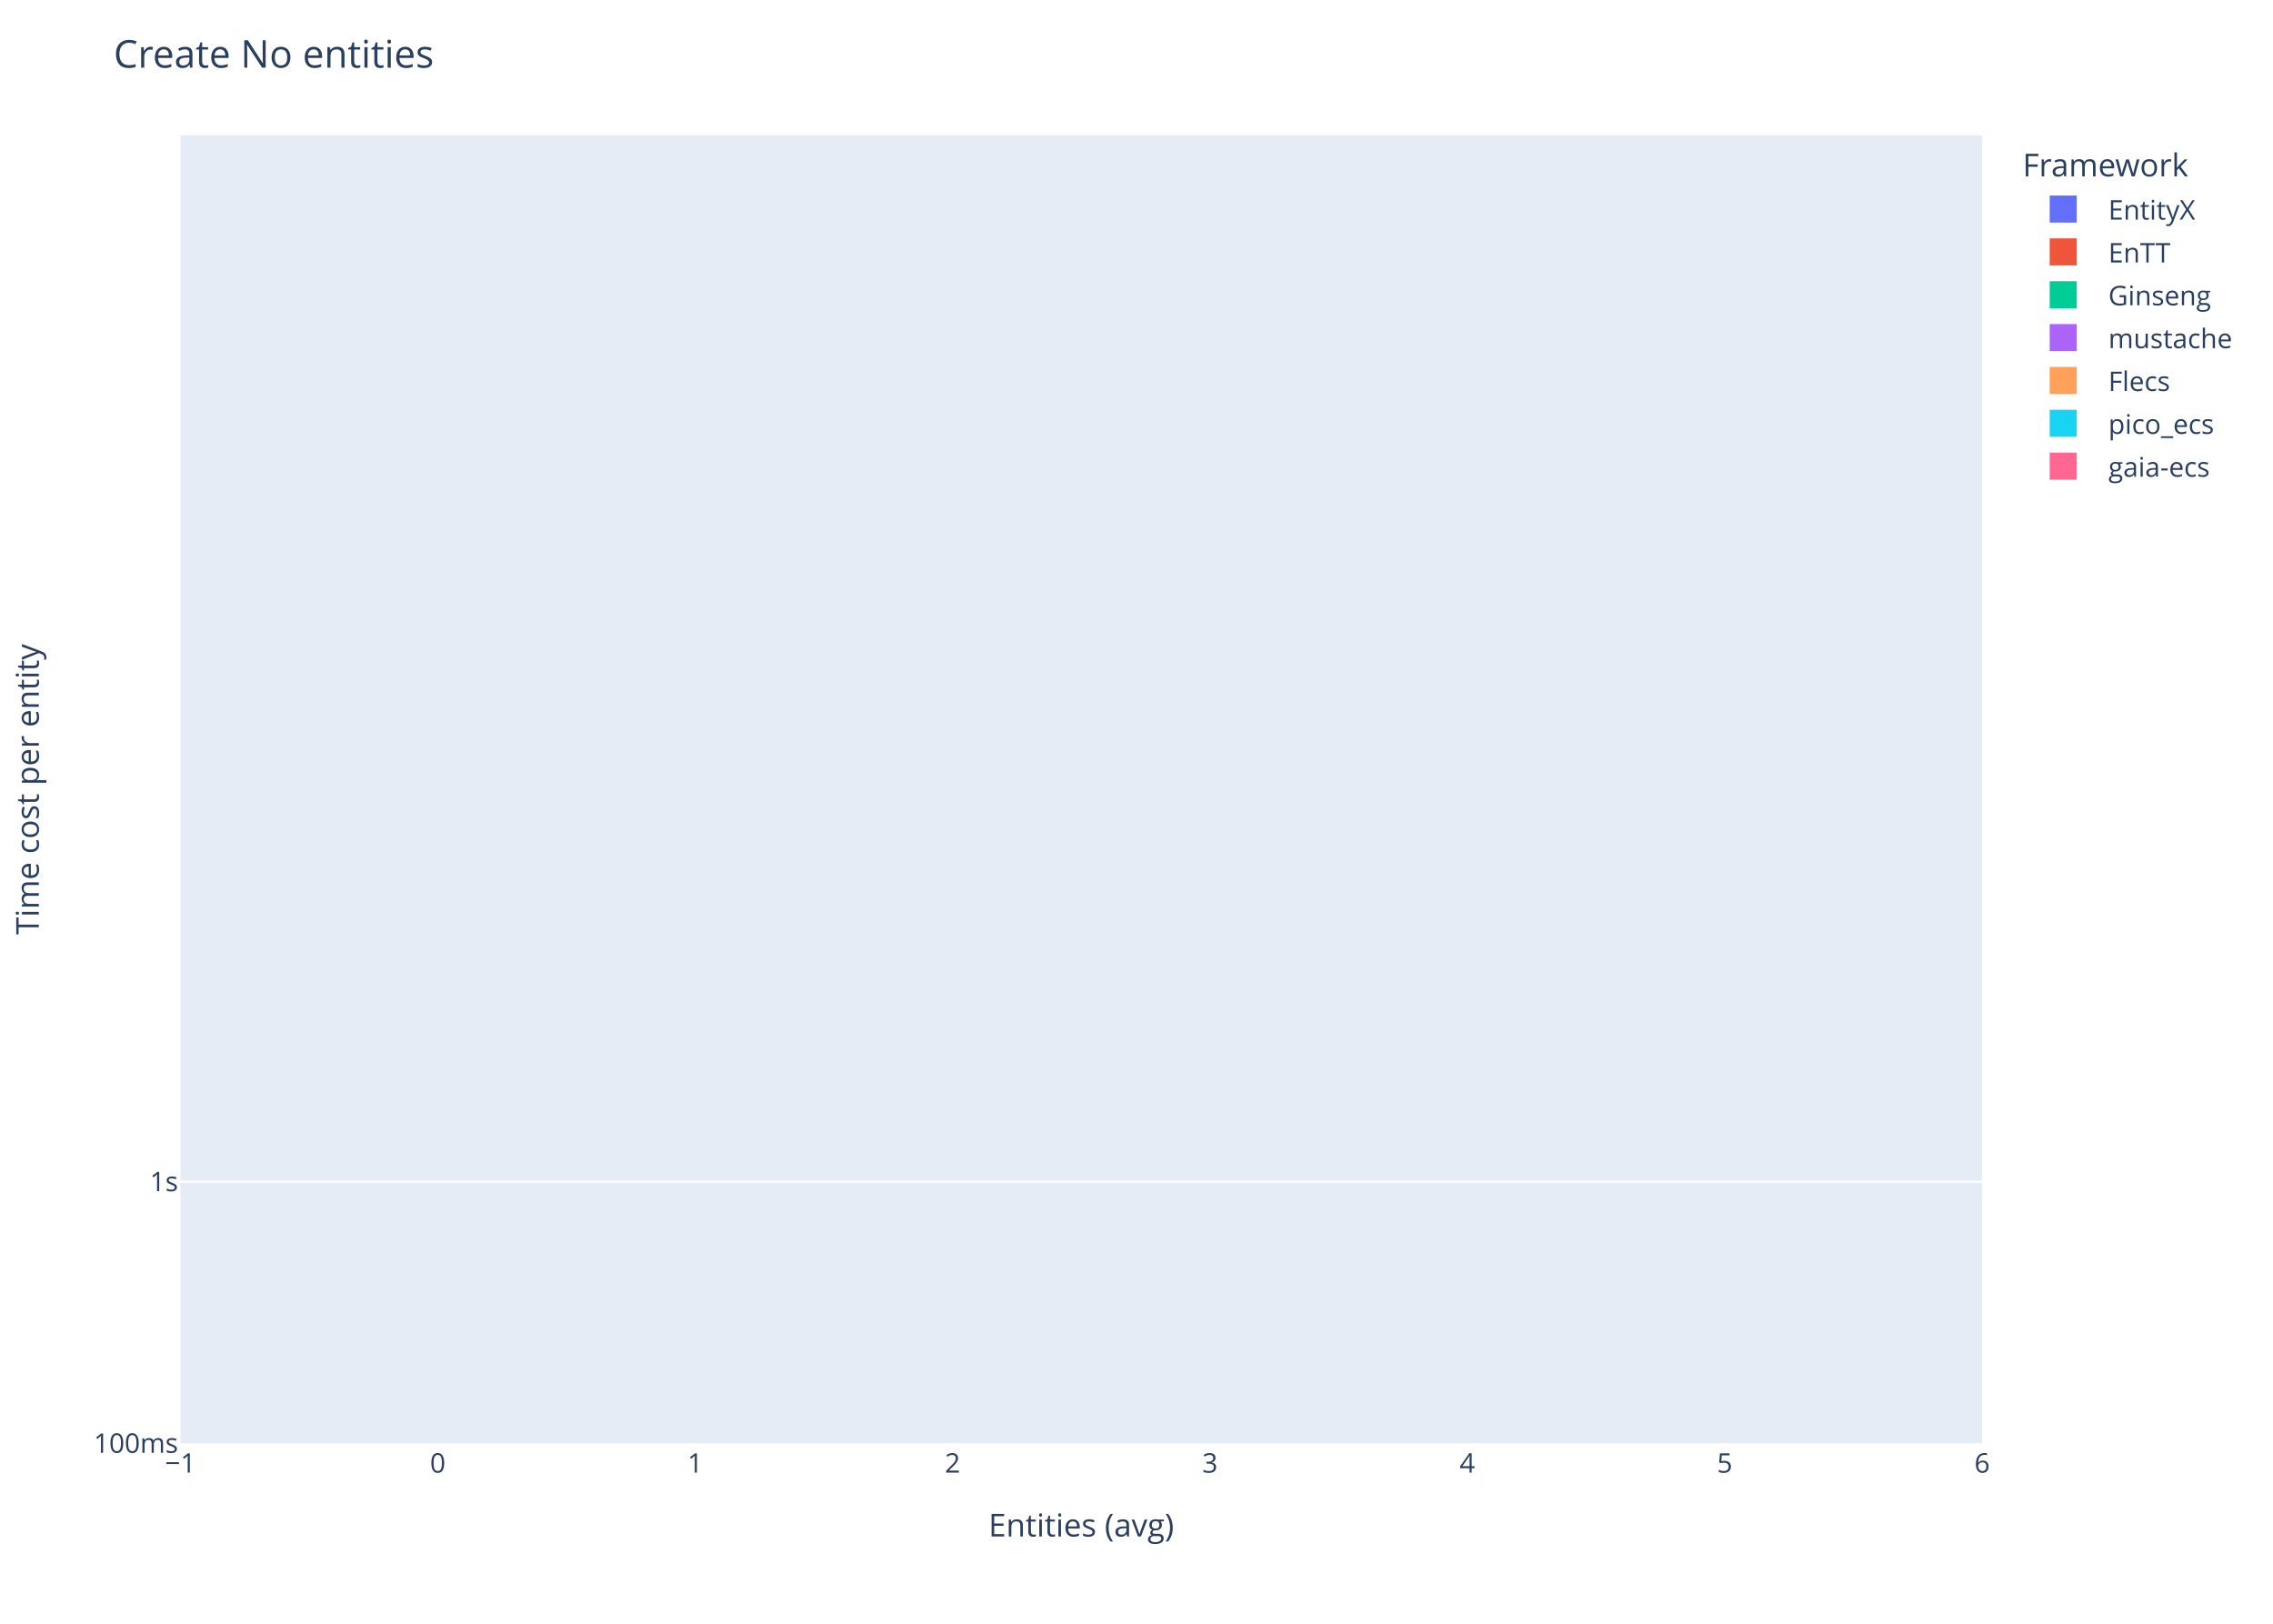
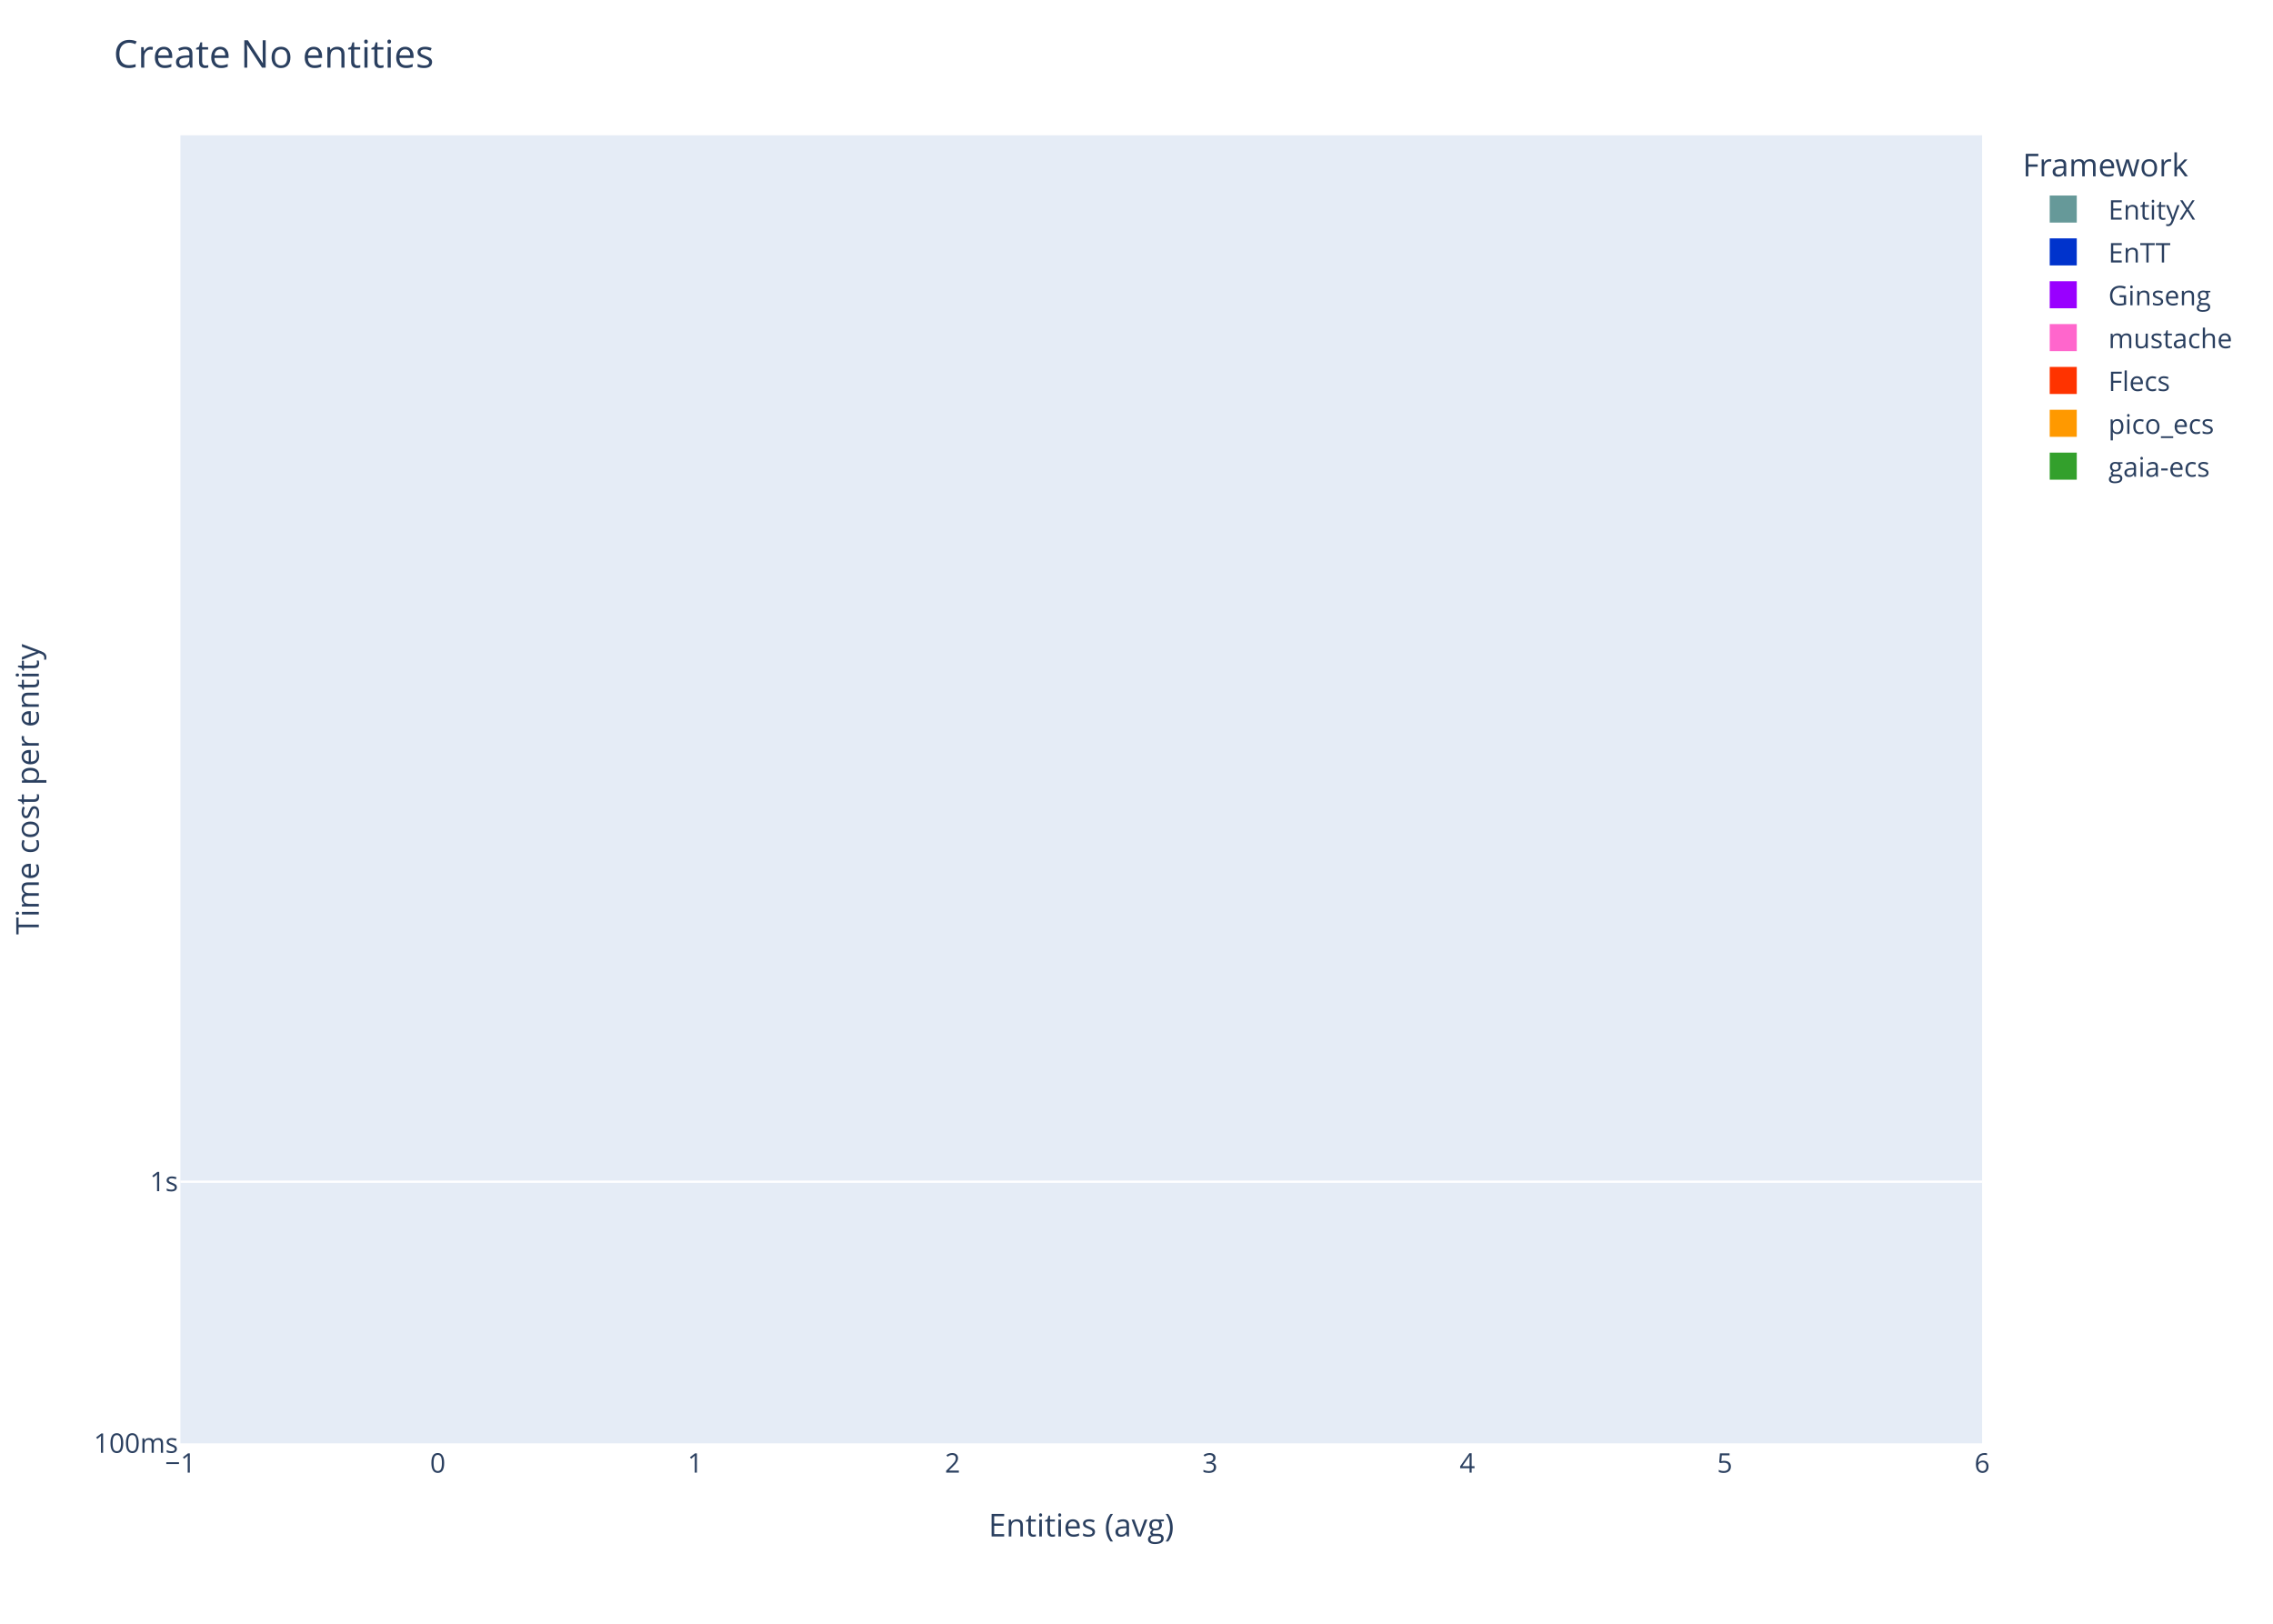
<svg xmlns="http://www.w3.org/2000/svg" class="main-svg" width="1008" height="720" style="" viewBox="0 0 1008 720">
  <rect x="0" y="0" width="1008" height="720" style="fill: rgb(255, 255, 255); fill-opacity: 1;" />
-   <defs id="defs-51c264">
+   <defs id="defs-bddfd4">
    <g class="clips">
-       <clipPath id="clip51c264xyplot" class="plotclip">
+       <clipPath id="clipbddfd4xyplot" class="plotclip">
        <rect width="799" height="580" />
      </clipPath>
-       <clipPath class="axesclip" id="clip51c264x">
+       <clipPath class="axesclip" id="clipbddfd4x">
        <rect x="80" y="0" width="799" height="720" />
      </clipPath>
-       <clipPath class="axesclip" id="clip51c264y">
+       <clipPath class="axesclip" id="clipbddfd4y">
        <rect x="0" y="60" width="1008" height="580" />
      </clipPath>
-       <clipPath class="axesclip" id="clip51c264xy">
+       <clipPath class="axesclip" id="clipbddfd4xy">
        <rect x="80" y="60" width="799" height="580" />
      </clipPath>
    </g>
    <g class="gradients" />
    <g class="patterns" />
  </defs>
  <g class="bglayer">
    <rect class="bg" x="80" y="60" width="799" height="580" style="fill: rgb(229, 236, 246); fill-opacity: 1; stroke-width: 0;" />
  </g>
  <g class="layer-below">
    <g class="imagelayer" />
    <g class="shapelayer" />
  </g>
  <g class="cartesianlayer">
    <g class="subplot xy">
      <g class="layer-subplot">
        <g class="shapelayer" />
        <g class="imagelayer" />
      </g>
      <g class="minor-gridlayer">
        <g class="x" />
        <g class="y" />
      </g>
      <g class="gridlayer">
        <g class="x" />
        <g class="y">
          <path class="ygrid crisp" transform="translate(0,524)" d="M80,0h799" style="stroke: rgb(255, 255, 255); stroke-opacity: 1; stroke-width: 1px;" />
        </g>
      </g>
      <g class="zerolinelayer" />
      <path class="xlines-below" />
      <path class="ylines-below" />
      <g class="overlines-below" />
      <g class="xaxislayer-below" />
      <g class="yaxislayer-below" />
      <g class="overaxes-below" />
-       <g class="plot" transform="translate(80,60)" clip-path="url(#clip51c264xyplot)">
+       <g class="plot" transform="translate(80,60)" clip-path="url(#clipbddfd4xyplot)">
        <g class="barlayer mlayer">
          <g class="trace bars" style="opacity: 1;">
            <g class="points">
              <g class="point">
-                 <path d="M0,0Z" style="vector-effect: none; opacity: 1; stroke-width: 0px; fill: rgb(99, 110, 250); fill-opacity: 1;" />
-               </g>
-             </g>
-           </g>
-           <g class="trace bars" style="opacity: 1;">
-             <g class="points">
-               <g class="point">
-                 <path d="M0,0Z" style="vector-effect: none; opacity: 1; stroke-width: 0px; fill: rgb(239, 85, 59); fill-opacity: 1;" />
-               </g>
-             </g>
-           </g>
-           <g class="trace bars" style="opacity: 1;">
-             <g class="points">
-               <g class="point">
-                 <path d="M0,0Z" style="vector-effect: none; opacity: 1; stroke-width: 0px; fill: rgb(0, 204, 150); fill-opacity: 1;" />
-               </g>
-             </g>
-           </g>
-           <g class="trace bars" style="opacity: 1;">
-             <g class="points">
-               <g class="point">
-                 <path d="M0,0Z" style="vector-effect: none; opacity: 1; stroke-width: 0px; fill: rgb(171, 99, 250); fill-opacity: 1;" />
-               </g>
-             </g>
-           </g>
-           <g class="trace bars" style="opacity: 1;">
-             <g class="points">
-               <g class="point">
-                 <path d="M0,0Z" style="vector-effect: none; opacity: 1; stroke-width: 0px; fill: rgb(255, 161, 90); fill-opacity: 1;" />
-               </g>
-             </g>
-           </g>
-           <g class="trace bars" style="opacity: 1;">
-             <g class="points">
-               <g class="point">
-                 <path d="M0,0Z" style="vector-effect: none; opacity: 1; stroke-width: 0px; fill: rgb(25, 211, 243); fill-opacity: 1;" />
-               </g>
-             </g>
-           </g>
-           <g class="trace bars" style="opacity: 1;">
-             <g class="points">
-               <g class="point">
-                 <path d="M0,0Z" style="vector-effect: none; opacity: 1; stroke-width: 0px; fill: rgb(255, 102, 146); fill-opacity: 1;" />
+                 <path d="M0,0Z" style="vector-effect: none; opacity: 1; stroke-width: 0px; fill: rgb(102, 153, 153); fill-opacity: 1;" />
+               </g>
+             </g>
+           </g>
+           <g class="trace bars" style="opacity: 1;">
+             <g class="points">
+               <g class="point">
+                 <path d="M0,0Z" style="vector-effect: none; opacity: 1; stroke-width: 0px; fill: rgb(0, 51, 204); fill-opacity: 1;" />
+               </g>
+             </g>
+           </g>
+           <g class="trace bars" style="opacity: 1;">
+             <g class="points">
+               <g class="point">
+                 <path d="M0,0Z" style="vector-effect: none; opacity: 1; stroke-width: 0px; fill: rgb(153, 0, 255); fill-opacity: 1;" />
+               </g>
+             </g>
+           </g>
+           <g class="trace bars" style="opacity: 1;">
+             <g class="points">
+               <g class="point">
+                 <path d="M0,0Z" style="vector-effect: none; opacity: 1; stroke-width: 0px; fill: rgb(255, 102, 204); fill-opacity: 1;" />
+               </g>
+             </g>
+           </g>
+           <g class="trace bars" style="opacity: 1;">
+             <g class="points">
+               <g class="point">
+                 <path d="M0,0Z" style="vector-effect: none; opacity: 1; stroke-width: 0px; fill: rgb(255, 51, 0); fill-opacity: 1;" />
+               </g>
+             </g>
+           </g>
+           <g class="trace bars" style="opacity: 1;">
+             <g class="points">
+               <g class="point">
+                 <path d="M0,0Z" style="vector-effect: none; opacity: 1; stroke-width: 0px; fill: rgb(255, 153, 0); fill-opacity: 1;" />
+               </g>
+             </g>
+           </g>
+           <g class="trace bars" style="opacity: 1;">
+             <g class="points">
+               <g class="point">
+                 <path d="M0,0Z" style="vector-effect: none; opacity: 1; stroke-width: 0px; fill: rgb(51, 160, 44); fill-opacity: 1;" />
              </g>
            </g>
          </g>
        </g>
      </g>
      <g class="overplot" />
      <path class="xlines-above crisp" d="M0,0" style="fill: none;" />
      <path class="ylines-above crisp" d="M0,0" style="fill: none;" />
      <g class="overlines-above" />
      <g class="xaxislayer-above">
        <g class="xtick">
          <text text-anchor="middle" x="0" y="653" transform="translate(80,0)" style="font-family: 'Open Sans', verdana, arial, sans-serif; font-size: 12px; fill: rgb(42, 63, 95); fill-opacity: 1; white-space: pre; opacity: 1;">−1</text>
        </g>
        <g class="xtick">
          <text text-anchor="middle" x="0" y="653" style="font-family: 'Open Sans', verdana, arial, sans-serif; font-size: 12px; fill: rgb(42, 63, 95); fill-opacity: 1; white-space: pre; opacity: 1;" transform="translate(194.14,0)">0</text>
        </g>
        <g class="xtick">
          <text text-anchor="middle" x="0" y="653" style="font-family: 'Open Sans', verdana, arial, sans-serif; font-size: 12px; fill: rgb(42, 63, 95); fill-opacity: 1; white-space: pre; opacity: 1;" transform="translate(308.29,0)">1</text>
        </g>
        <g class="xtick">
          <text text-anchor="middle" x="0" y="653" style="font-family: 'Open Sans', verdana, arial, sans-serif; font-size: 12px; fill: rgb(42, 63, 95); fill-opacity: 1; white-space: pre; opacity: 1;" transform="translate(422.43,0)">2</text>
        </g>
        <g class="xtick">
          <text text-anchor="middle" x="0" y="653" style="font-family: 'Open Sans', verdana, arial, sans-serif; font-size: 12px; fill: rgb(42, 63, 95); fill-opacity: 1; white-space: pre; opacity: 1;" transform="translate(536.57,0)">3</text>
        </g>
        <g class="xtick">
          <text text-anchor="middle" x="0" y="653" style="font-family: 'Open Sans', verdana, arial, sans-serif; font-size: 12px; fill: rgb(42, 63, 95); fill-opacity: 1; white-space: pre; opacity: 1;" transform="translate(650.71,0)">4</text>
        </g>
        <g class="xtick">
          <text text-anchor="middle" x="0" y="653" style="font-family: 'Open Sans', verdana, arial, sans-serif; font-size: 12px; fill: rgb(42, 63, 95); fill-opacity: 1; white-space: pre; opacity: 1;" transform="translate(764.86,0)">5</text>
        </g>
        <g class="xtick">
          <text text-anchor="middle" x="0" y="653" style="font-family: 'Open Sans', verdana, arial, sans-serif; font-size: 12px; fill: rgb(42, 63, 95); fill-opacity: 1; white-space: pre; opacity: 1;" transform="translate(879,0)">6</text>
        </g>
      </g>
      <g class="yaxislayer-above">
        <g class="ytick">
          <text text-anchor="end" x="79" y="4.2" transform="translate(0,640)" style="font-family: 'Open Sans', verdana, arial, sans-serif; font-size: 12px; fill: rgb(42, 63, 95); fill-opacity: 1; white-space: pre; opacity: 1;">100ms</text>
        </g>
        <g class="ytick">
          <text text-anchor="end" x="79" y="4.2" style="font-family: 'Open Sans', verdana, arial, sans-serif; font-size: 12px; fill: rgb(42, 63, 95); fill-opacity: 1; white-space: pre; opacity: 1;" transform="translate(0,524)">1s</text>
        </g>
      </g>
      <g class="overaxes-above" />
    </g>
  </g>
  <g class="polarlayer" />
  <g class="smithlayer" />
  <g class="ternarylayer" />
  <g class="geolayer" />
  <g class="funnelarealayer" />
  <g class="pielayer" />
  <g class="iciclelayer" />
  <g class="treemaplayer" />
  <g class="sunburstlayer" />
  <g class="glimages" />
-   <defs id="topdefs-51c264">
+   <defs id="topdefs-bddfd4">
    <g class="clips" />
-     <clipPath id="legend51c264">
+     <clipPath id="legendbddfd4">
      <rect width="101" height="162" x="0" y="0" />
    </clipPath>
  </defs>
  <g class="layer-above">
    <g class="imagelayer" />
    <g class="shapelayer" />
  </g>
  <g class="infolayer">
    <g class="legend" pointer-events="all" transform="translate(894.98,60)">
      <rect class="bg" shape-rendering="crispEdges" style="stroke: rgb(68, 68, 68); stroke-opacity: 1; fill: rgb(255, 255, 255); fill-opacity: 1; stroke-width: 0px;" width="101" height="162" x="0" y="0" />
-       <g class="scrollbox" transform="" clip-path="url(#legend51c264)">
+       <g class="scrollbox" transform="" clip-path="url(#legendbddfd4)">
        <text class="legendtitletext" text-anchor="start" x="2" y="18.2" style="font-family: 'Open Sans', verdana, arial, sans-serif; font-size: 14px; fill: rgb(42, 63, 95); fill-opacity: 1; white-space: pre;">Framework</text>
        <g class="groups" transform="">
          <g class="traces" transform="translate(0,32.7)" style="opacity: 1;">
            <text class="legendtext" text-anchor="start" x="40" y="4.68" style="font-family: 'Open Sans', verdana, arial, sans-serif; font-size: 12px; fill: rgb(42, 63, 95); fill-opacity: 1; white-space: pre;">EntityX</text>
            <g class="layers" style="opacity: 1;">
              <g class="legendfill" />
              <g class="legendlines" />
              <g class="legendsymbols">
                <g class="legendpoints">
-                   <path class="legendundefined" d="M6,6H-6V-6H6Z" transform="translate(20,0)" style="stroke-width: 0px; fill: rgb(99, 110, 250); fill-opacity: 1;" />
+                   <path class="legendundefined" d="M6,6H-6V-6H6Z" transform="translate(20,0)" style="stroke-width: 0px; fill: rgb(102, 153, 153); fill-opacity: 1;" />
                </g>
              </g>
            </g>
            <rect class="legendtoggle" x="0" y="-9.5" width="95.25" height="19" style="fill: rgb(0, 0, 0); fill-opacity: 0;" />
          </g>
        </g>
        <g class="groups" transform="">
          <g class="traces" transform="translate(0,51.7)" style="opacity: 1;">
            <text class="legendtext" text-anchor="start" x="40" y="4.68" style="font-family: 'Open Sans', verdana, arial, sans-serif; font-size: 12px; fill: rgb(42, 63, 95); fill-opacity: 1; white-space: pre;">EnTT</text>
            <g class="layers" style="opacity: 1;">
              <g class="legendfill" />
              <g class="legendlines" />
              <g class="legendsymbols">
                <g class="legendpoints">
-                   <path class="legendundefined" d="M6,6H-6V-6H6Z" transform="translate(20,0)" style="stroke-width: 0px; fill: rgb(239, 85, 59); fill-opacity: 1;" />
+                   <path class="legendundefined" d="M6,6H-6V-6H6Z" transform="translate(20,0)" style="stroke-width: 0px; fill: rgb(0, 51, 204); fill-opacity: 1;" />
                </g>
              </g>
            </g>
            <rect class="legendtoggle" x="0" y="-9.5" width="95.25" height="19" style="fill: rgb(0, 0, 0); fill-opacity: 0;" />
          </g>
        </g>
        <g class="groups" transform="">
          <g class="traces" transform="translate(0,70.7)" style="opacity: 1;">
            <text class="legendtext" text-anchor="start" x="40" y="4.68" style="font-family: 'Open Sans', verdana, arial, sans-serif; font-size: 12px; fill: rgb(42, 63, 95); fill-opacity: 1; white-space: pre;">Ginseng</text>
            <g class="layers" style="opacity: 1;">
              <g class="legendfill" />
              <g class="legendlines" />
              <g class="legendsymbols">
                <g class="legendpoints">
-                   <path class="legendundefined" d="M6,6H-6V-6H6Z" transform="translate(20,0)" style="stroke-width: 0px; fill: rgb(0, 204, 150); fill-opacity: 1;" />
+                   <path class="legendundefined" d="M6,6H-6V-6H6Z" transform="translate(20,0)" style="stroke-width: 0px; fill: rgb(153, 0, 255); fill-opacity: 1;" />
                </g>
              </g>
            </g>
            <rect class="legendtoggle" x="0" y="-9.5" width="95.25" height="19" style="fill: rgb(0, 0, 0); fill-opacity: 0;" />
          </g>
        </g>
        <g class="groups" transform="">
          <g class="traces" transform="translate(0,89.7)" style="opacity: 1;">
            <text class="legendtext" text-anchor="start" x="40" y="4.68" style="font-family: 'Open Sans', verdana, arial, sans-serif; font-size: 12px; fill: rgb(42, 63, 95); fill-opacity: 1; white-space: pre;">mustache</text>
            <g class="layers" style="opacity: 1;">
              <g class="legendfill" />
              <g class="legendlines" />
              <g class="legendsymbols">
                <g class="legendpoints">
-                   <path class="legendundefined" d="M6,6H-6V-6H6Z" transform="translate(20,0)" style="stroke-width: 0px; fill: rgb(171, 99, 250); fill-opacity: 1;" />
+                   <path class="legendundefined" d="M6,6H-6V-6H6Z" transform="translate(20,0)" style="stroke-width: 0px; fill: rgb(255, 102, 204); fill-opacity: 1;" />
                </g>
              </g>
            </g>
            <rect class="legendtoggle" x="0" y="-9.5" width="95.25" height="19" style="fill: rgb(0, 0, 0); fill-opacity: 0;" />
          </g>
        </g>
        <g class="groups" transform="">
          <g class="traces" transform="translate(0,108.7)" style="opacity: 1;">
            <text class="legendtext" text-anchor="start" x="40" y="4.68" style="font-family: 'Open Sans', verdana, arial, sans-serif; font-size: 12px; fill: rgb(42, 63, 95); fill-opacity: 1; white-space: pre;">Flecs</text>
            <g class="layers" style="opacity: 1;">
              <g class="legendfill" />
              <g class="legendlines" />
              <g class="legendsymbols">
                <g class="legendpoints">
-                   <path class="legendundefined" d="M6,6H-6V-6H6Z" transform="translate(20,0)" style="stroke-width: 0px; fill: rgb(255, 161, 90); fill-opacity: 1;" />
+                   <path class="legendundefined" d="M6,6H-6V-6H6Z" transform="translate(20,0)" style="stroke-width: 0px; fill: rgb(255, 51, 0); fill-opacity: 1;" />
                </g>
              </g>
            </g>
            <rect class="legendtoggle" x="0" y="-9.5" width="95.25" height="19" style="fill: rgb(0, 0, 0); fill-opacity: 0;" />
          </g>
        </g>
        <g class="groups" transform="">
          <g class="traces" transform="translate(0,127.7)" style="opacity: 1;">
            <text class="legendtext" text-anchor="start" x="40" y="4.68" style="font-family: 'Open Sans', verdana, arial, sans-serif; font-size: 12px; fill: rgb(42, 63, 95); fill-opacity: 1; white-space: pre;">pico_ecs</text>
            <g class="layers" style="opacity: 1;">
              <g class="legendfill" />
              <g class="legendlines" />
              <g class="legendsymbols">
                <g class="legendpoints">
-                   <path class="legendundefined" d="M6,6H-6V-6H6Z" transform="translate(20,0)" style="stroke-width: 0px; fill: rgb(25, 211, 243); fill-opacity: 1;" />
+                   <path class="legendundefined" d="M6,6H-6V-6H6Z" transform="translate(20,0)" style="stroke-width: 0px; fill: rgb(255, 153, 0); fill-opacity: 1;" />
                </g>
              </g>
            </g>
            <rect class="legendtoggle" x="0" y="-9.5" width="95.25" height="19" style="fill: rgb(0, 0, 0); fill-opacity: 0;" />
          </g>
        </g>
        <g class="groups" transform="">
          <g class="traces" transform="translate(0,146.7)" style="opacity: 1;">
            <text class="legendtext" text-anchor="start" x="40" y="4.68" style="font-family: 'Open Sans', verdana, arial, sans-serif; font-size: 12px; fill: rgb(42, 63, 95); fill-opacity: 1; white-space: pre;">gaia-ecs</text>
            <g class="layers" style="opacity: 1;">
              <g class="legendfill" />
              <g class="legendlines" />
              <g class="legendsymbols">
                <g class="legendpoints">
-                   <path class="legendundefined" d="M6,6H-6V-6H6Z" transform="translate(20,0)" style="stroke-width: 0px; fill: rgb(255, 102, 146); fill-opacity: 1;" />
+                   <path class="legendundefined" d="M6,6H-6V-6H6Z" transform="translate(20,0)" style="stroke-width: 0px; fill: rgb(51, 160, 44); fill-opacity: 1;" />
                </g>
              </g>
            </g>
            <rect class="legendtoggle" x="0" y="-9.5" width="95.25" height="19" style="fill: rgb(0, 0, 0); fill-opacity: 0;" />
          </g>
        </g>
      </g>
      <rect class="scrollbar" rx="20" ry="3" width="0" height="0" x="0" y="0" style="fill: rgb(128, 139, 164); fill-opacity: 1;" />
    </g>
    <g class="g-gtitle">
      <text class="gtitle" x="50.4" y="30" text-anchor="start" dy="0em" style="font-family: 'Open Sans', verdana, arial, sans-serif; font-size: 17px; fill: rgb(42, 63, 95); opacity: 1; font-weight: normal; white-space: pre;">Create No entities</text>
    </g>
    <g class="g-xtitle">
      <text class="xtitle" x="479.5" y="681.3" text-anchor="middle" style="font-family: 'Open Sans', verdana, arial, sans-serif; font-size: 14px; fill: rgb(42, 63, 95); opacity: 1; font-weight: normal; white-space: pre;">Entities (avg)</text>
    </g>
    <g class="g-ytitle">
      <text class="ytitle" transform="rotate(-90,17.21563,350)" x="17.216" y="350" text-anchor="middle" style="font-family: 'Open Sans', verdana, arial, sans-serif; font-size: 14px; fill: rgb(42, 63, 95); opacity: 1; font-weight: normal; white-space: pre;">Time cost per entity</text>
    </g>
  </g>
</svg>
